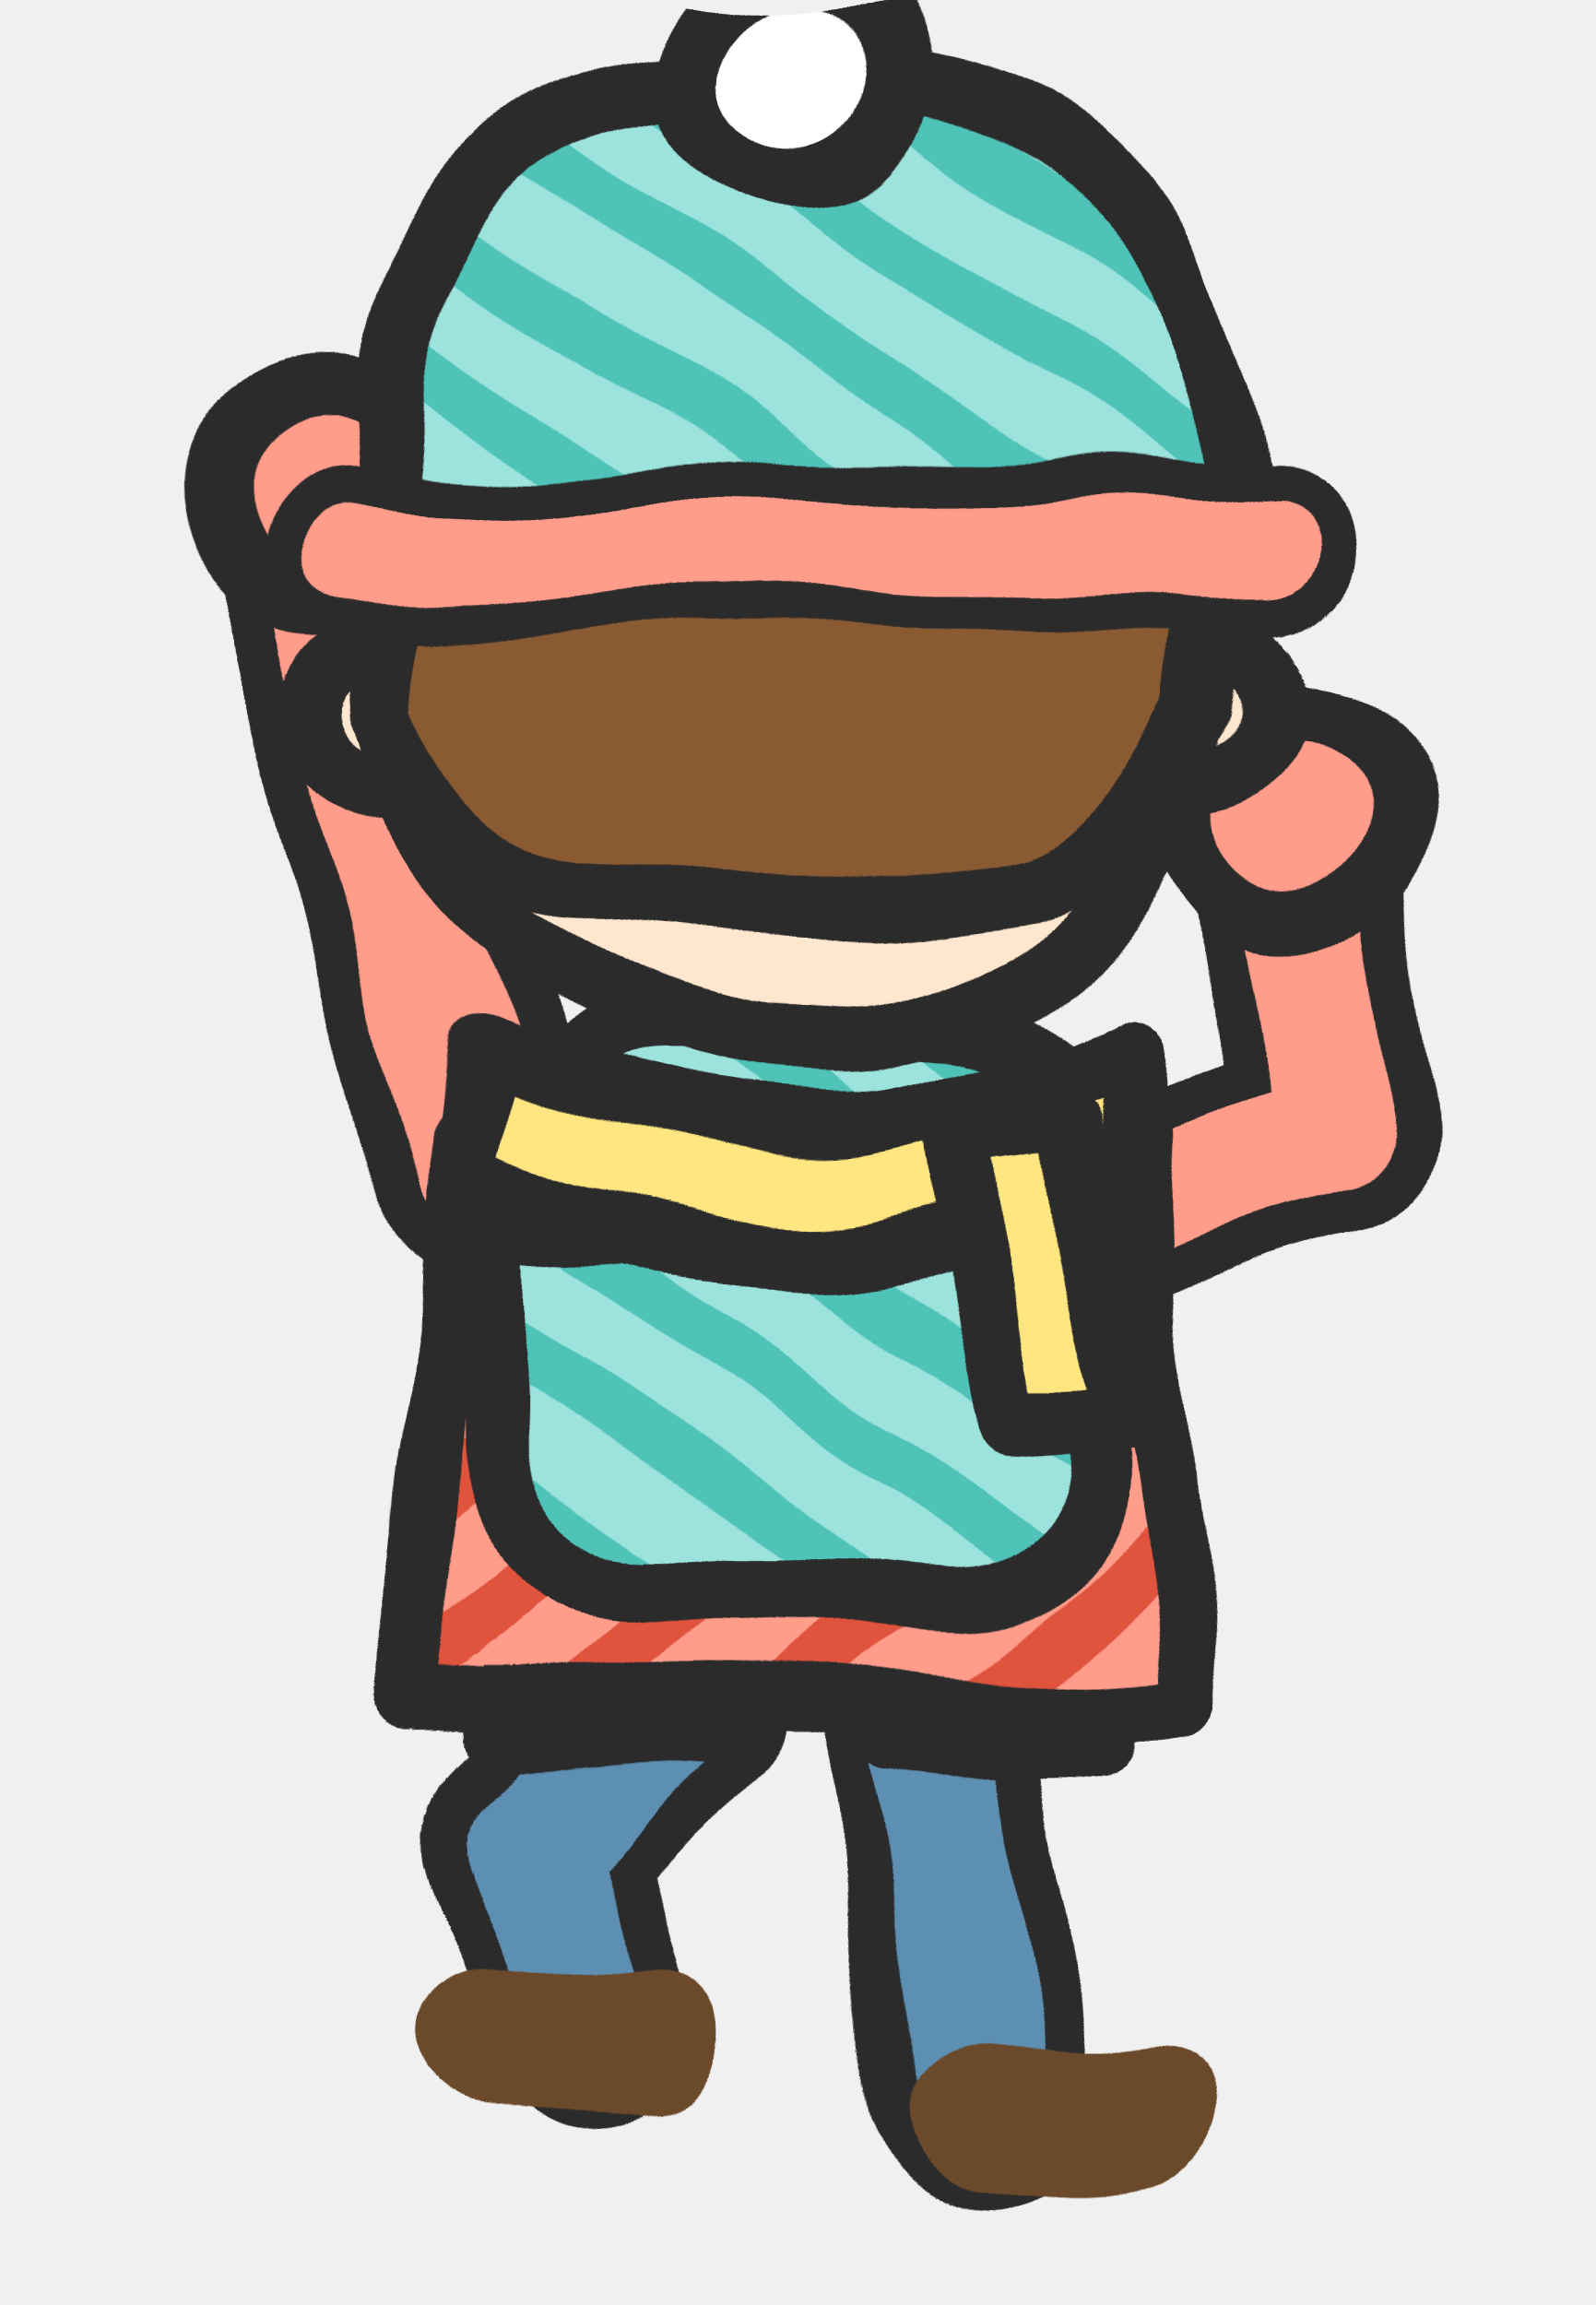
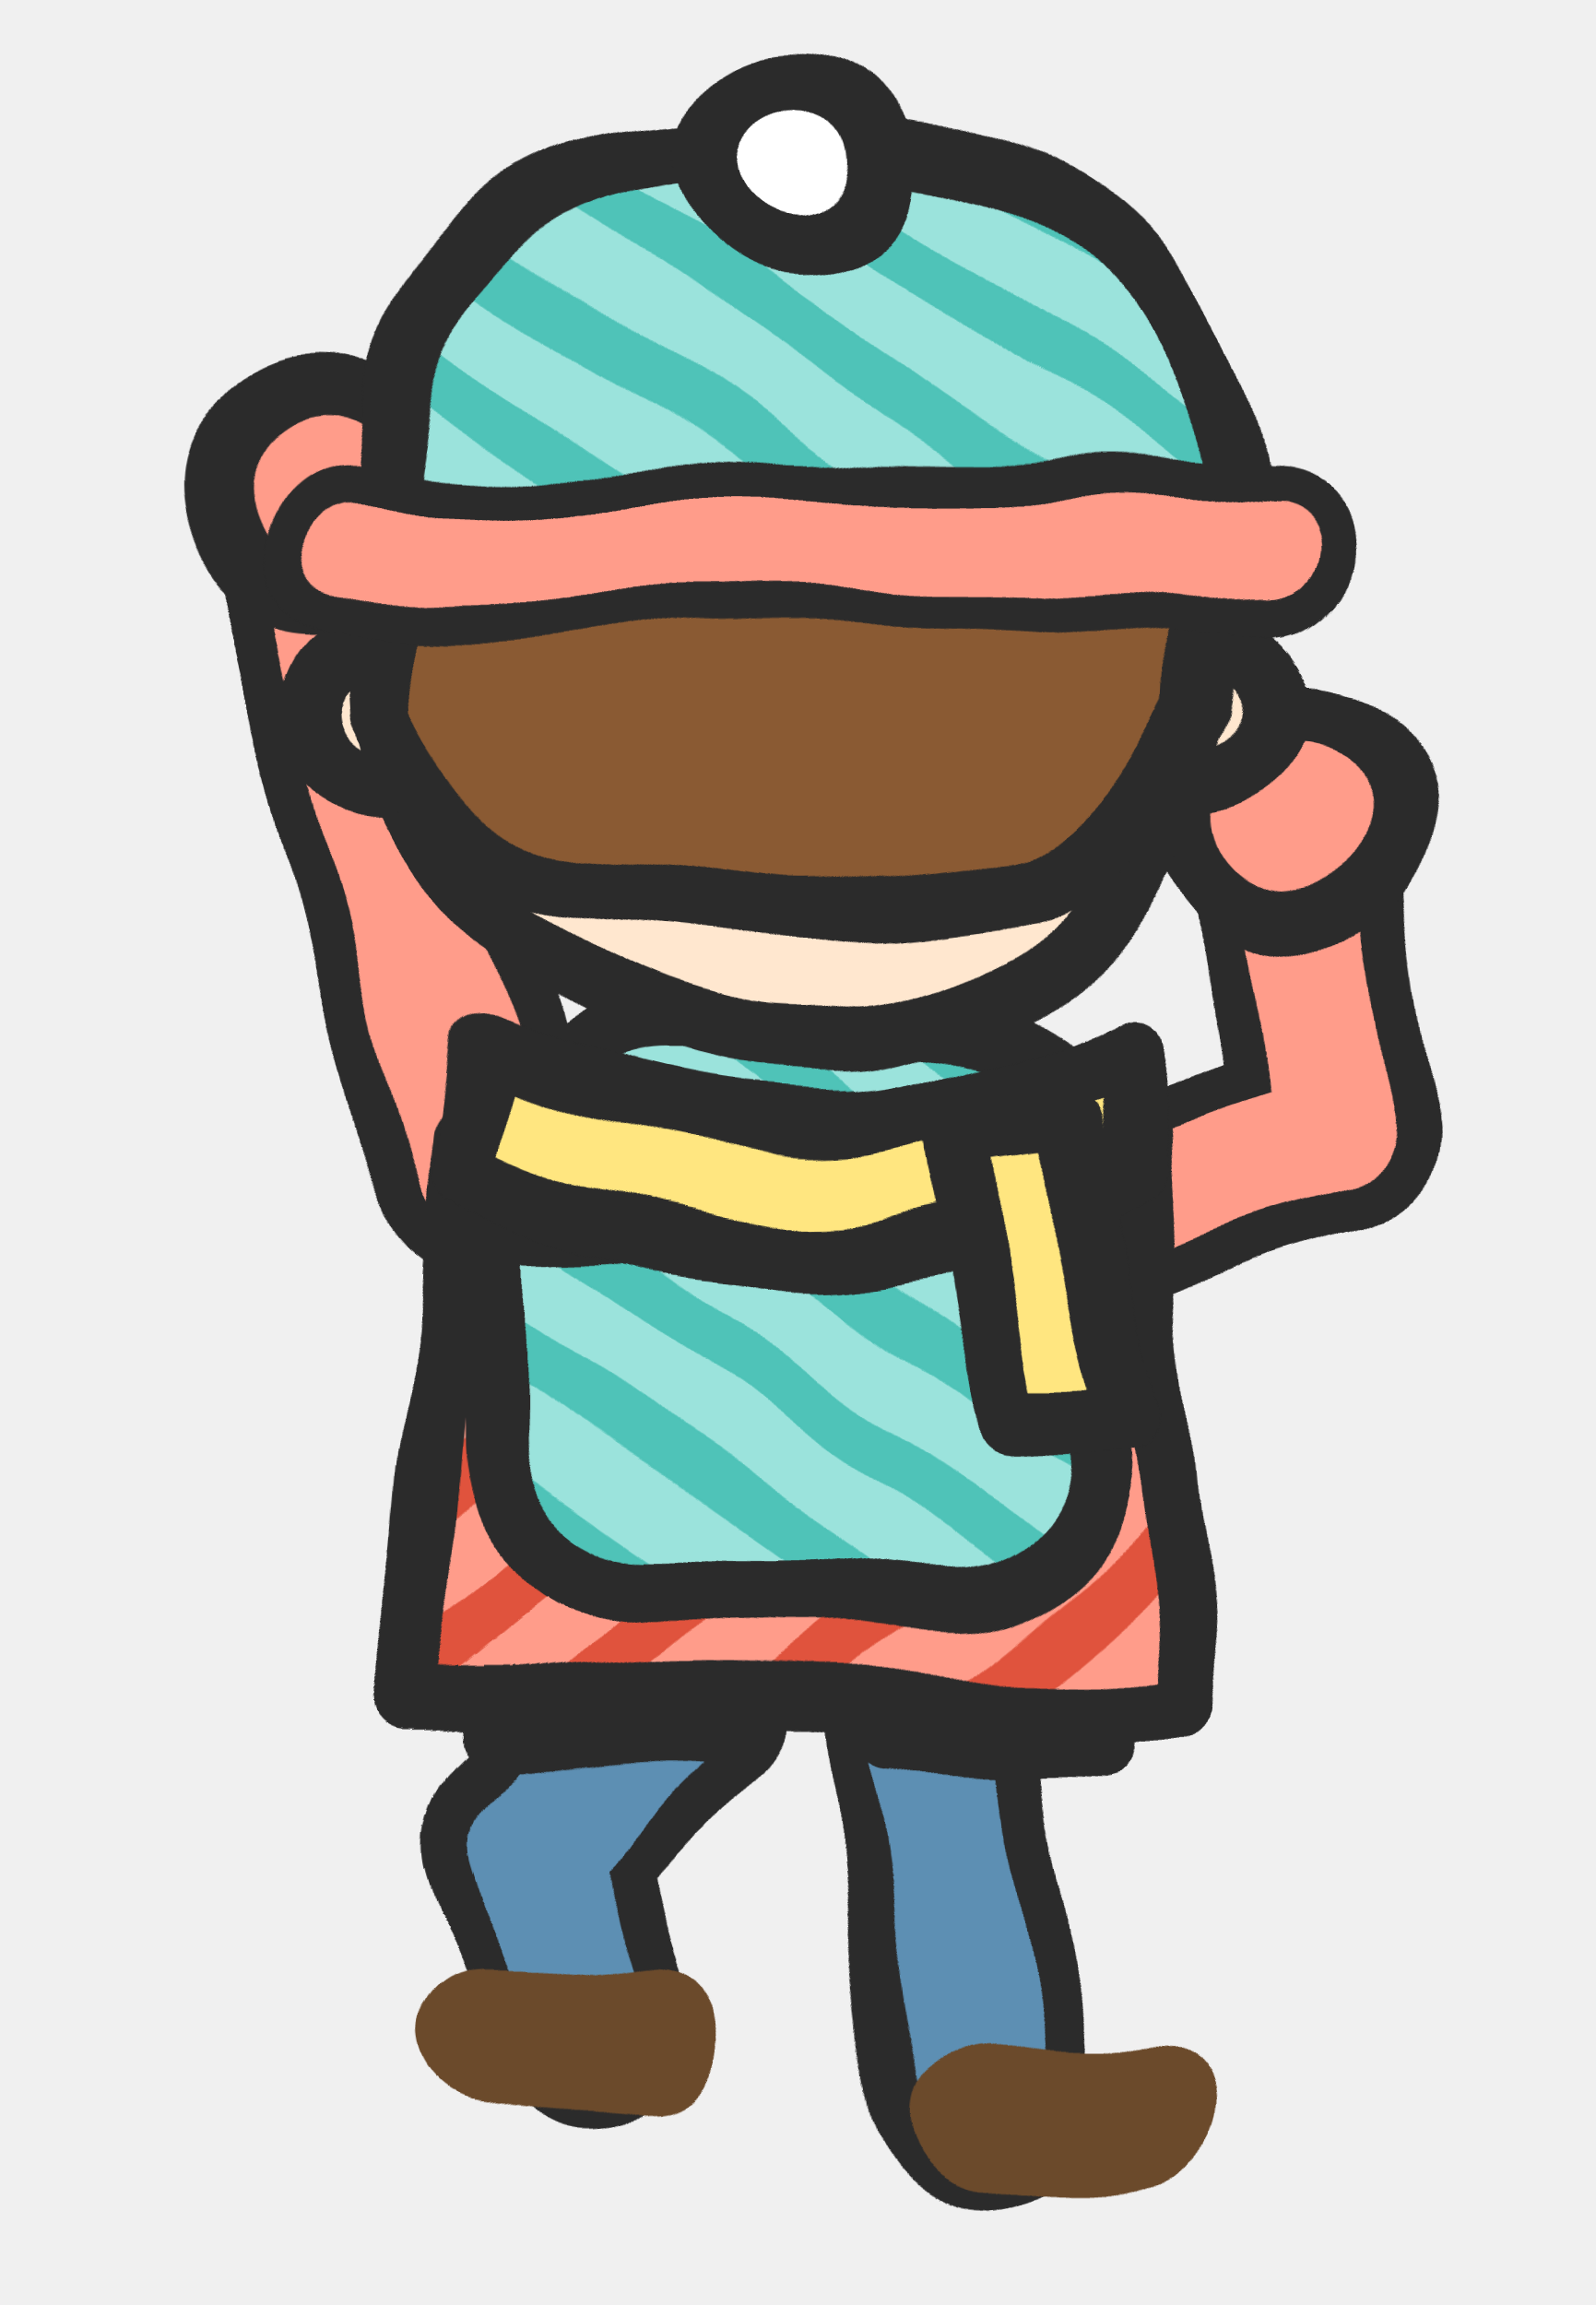
<svg xmlns="http://www.w3.org/2000/svg" width="90" height="130" viewBox="0 0 90 130">
  <defs>
    <filter id="titrek" filterUnits="userSpaceOnUse" x="0" y="0" width="100%" height="100%">
      <feTurbulence type="fractalNoise" baseFrequency="0.06" numOctaves="2" seed="5" result="g" />
      <feDisplacementMap in="SourceGraphic" in2="g" scale="3.5" xChannelSelector="R" yChannelSelector="G" />
    </filter>
    <pattern id="tisort" width="7" height="7" patternUnits="userSpaceOnUse" patternTransform="rotate(-40)">
      <rect width="7" height="7" fill="#ff9c8a" />
      <line x1="0" y1="3.5" x2="7" y2="3.5" stroke="#e0533d" stroke-width="3" stroke-linecap="round" />
    </pattern>
    <pattern id="canta" width="7" height="7" patternUnits="userSpaceOnUse" patternTransform="rotate(35)">
      <rect width="7" height="7" fill="#9be3dc" />
      <line x1="0" y1="3.5" x2="7" y2="3.5" stroke="#4fc3b8" stroke-width="3" stroke-linecap="round" />
    </pattern>
    <pattern id="sort" width="7" height="7" patternUnits="userSpaceOnUse" patternTransform="rotate(-30)">
      <rect width="7" height="7" fill="#5d8fb3" />
      <line x1="0" y1="3.5" x2="7" y2="3.5" stroke="#3f6f94" stroke-width="3" stroke-linecap="round" />
    </pattern>
    <pattern id="bere" width="7" height="7" patternUnits="userSpaceOnUse" patternTransform="rotate(35)">
      <rect width="7" height="7" fill="#9be3dc" />
      <line x1="0" y1="3.5" x2="7" y2="3.5" stroke="#4fc3b8" stroke-width="3" stroke-linecap="round" />
    </pattern>
  </defs>
  <g filter="url(#titrek)" stroke="#2b2b2b" stroke-width="3.5" stroke-linecap="round" stroke-linejoin="round">
    <path d="M38 96 l-8 8 l3 10 M52 96 l3 22" fill="none" stroke-width="12" />
    <path d="M38 96 l-8 8 l3 10 M52 96 l3 22" fill="none" stroke="#5d8fb3" stroke-width="7" />
    <path d="M27 115 h10 M55 119 h10" fill="none" stroke="#6b4a2b" stroke-width="8" />
    <path d="M30 86 h30 l2 12 h-12 l-5 -5 l-5 5 h-12 z" fill="url(#sort)" />
    <path d="M27 66 l-9 -36 M63 68 l12 -4 l-2 -16" fill="none" stroke-width="12" />
    <path d="M27 66 l-9 -36 M63 68 l12 -4 l-2 -16" fill="none" stroke="#ff9c8a" stroke-width="7" />
    <circle cx="18" cy="28" r="6" fill="#ff9c8a" />
    <circle cx="73" cy="46" r="6" fill="#ff9c8a" />
    <path d="M26 64 q19 -8 38 0 l3 32 h-44 z" fill="url(#tisort)" />
    <rect x="28" y="58" width="34" height="32" rx="9" fill="url(#canta)" />
    <path d="M30 70 h30" fill="none" stroke-width="2.5" />
    <circle cx="22" cy="40" r="4" fill="#ffe7cf" />
    <circle cx="68" cy="40" r="4" fill="#ffe7cf" />
    <circle cx="45" cy="36" r="23" fill="#ffe7cf" />
    <path d="M22 40 q-2 -30 23 -30 q25 0 23 30 q-4 8 -10 10 q-13 3 -26 0 q-6 -2 -10 -10z" fill="#8a5a33" />
    <path d="M36 22 q4 6 2 12 M50 20 q-2 8 2 14" fill="none" stroke-width="2.5" />
  </g>
  <g filter="url(#titrek)" stroke="#2b2b2b" stroke-width="3.5" stroke-linecap="round" stroke-linejoin="round">
-     <path d="M21 31 q0 -27 24 -27 q24 0 24 27z" fill="url(#bere)" />
+     <path d="M21 31 q0 -23 24 -23 q24 0 24 23z" fill="url(#bere)" />
    <path d="M19 31 h52" fill="none" stroke-width="9" />
    <path d="M19 31 h52" fill="none" stroke="#ff9c8a" stroke-width="5" />
-     <circle cx="45" cy="4" r="6" fill="#ffffff" />
+     <circle cx="45" cy="9" r="5" fill="#ffffff" />
    <path d="M27 59 q18 9 36 0 l1 7 q-19 9 -38 0z" fill="#ffe680" />
    <path d="M54 64 l3 16 h7 l-4 -17z" fill="#ffe680" />
  </g>
</svg>
